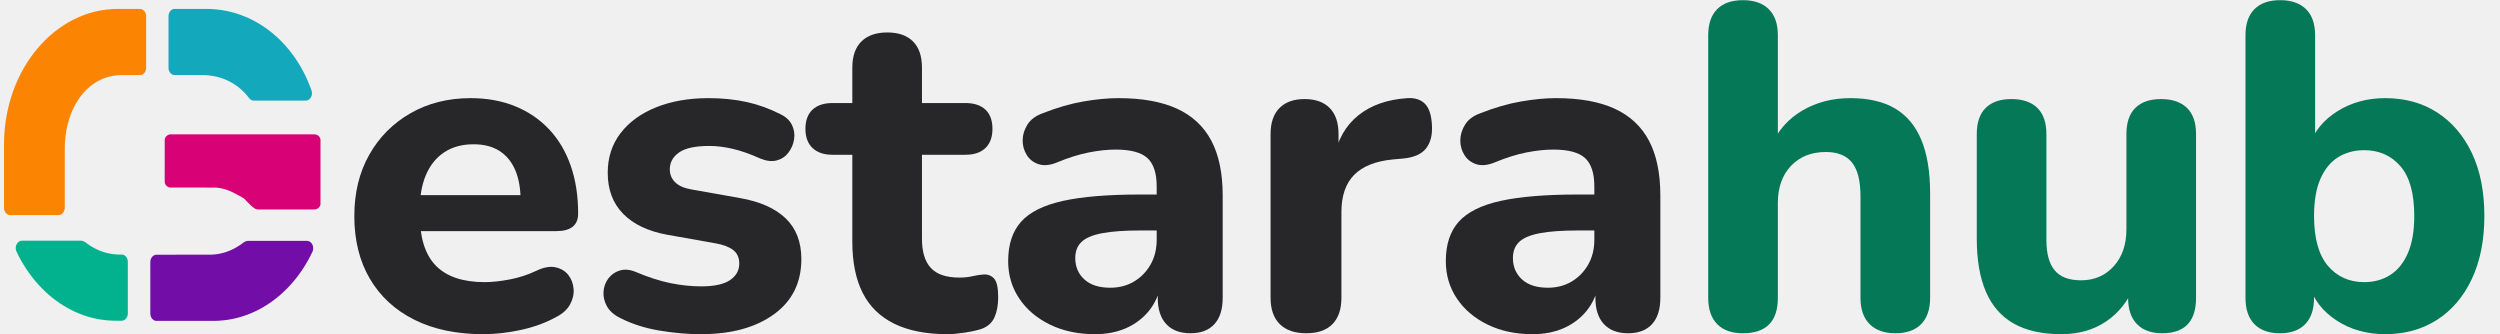
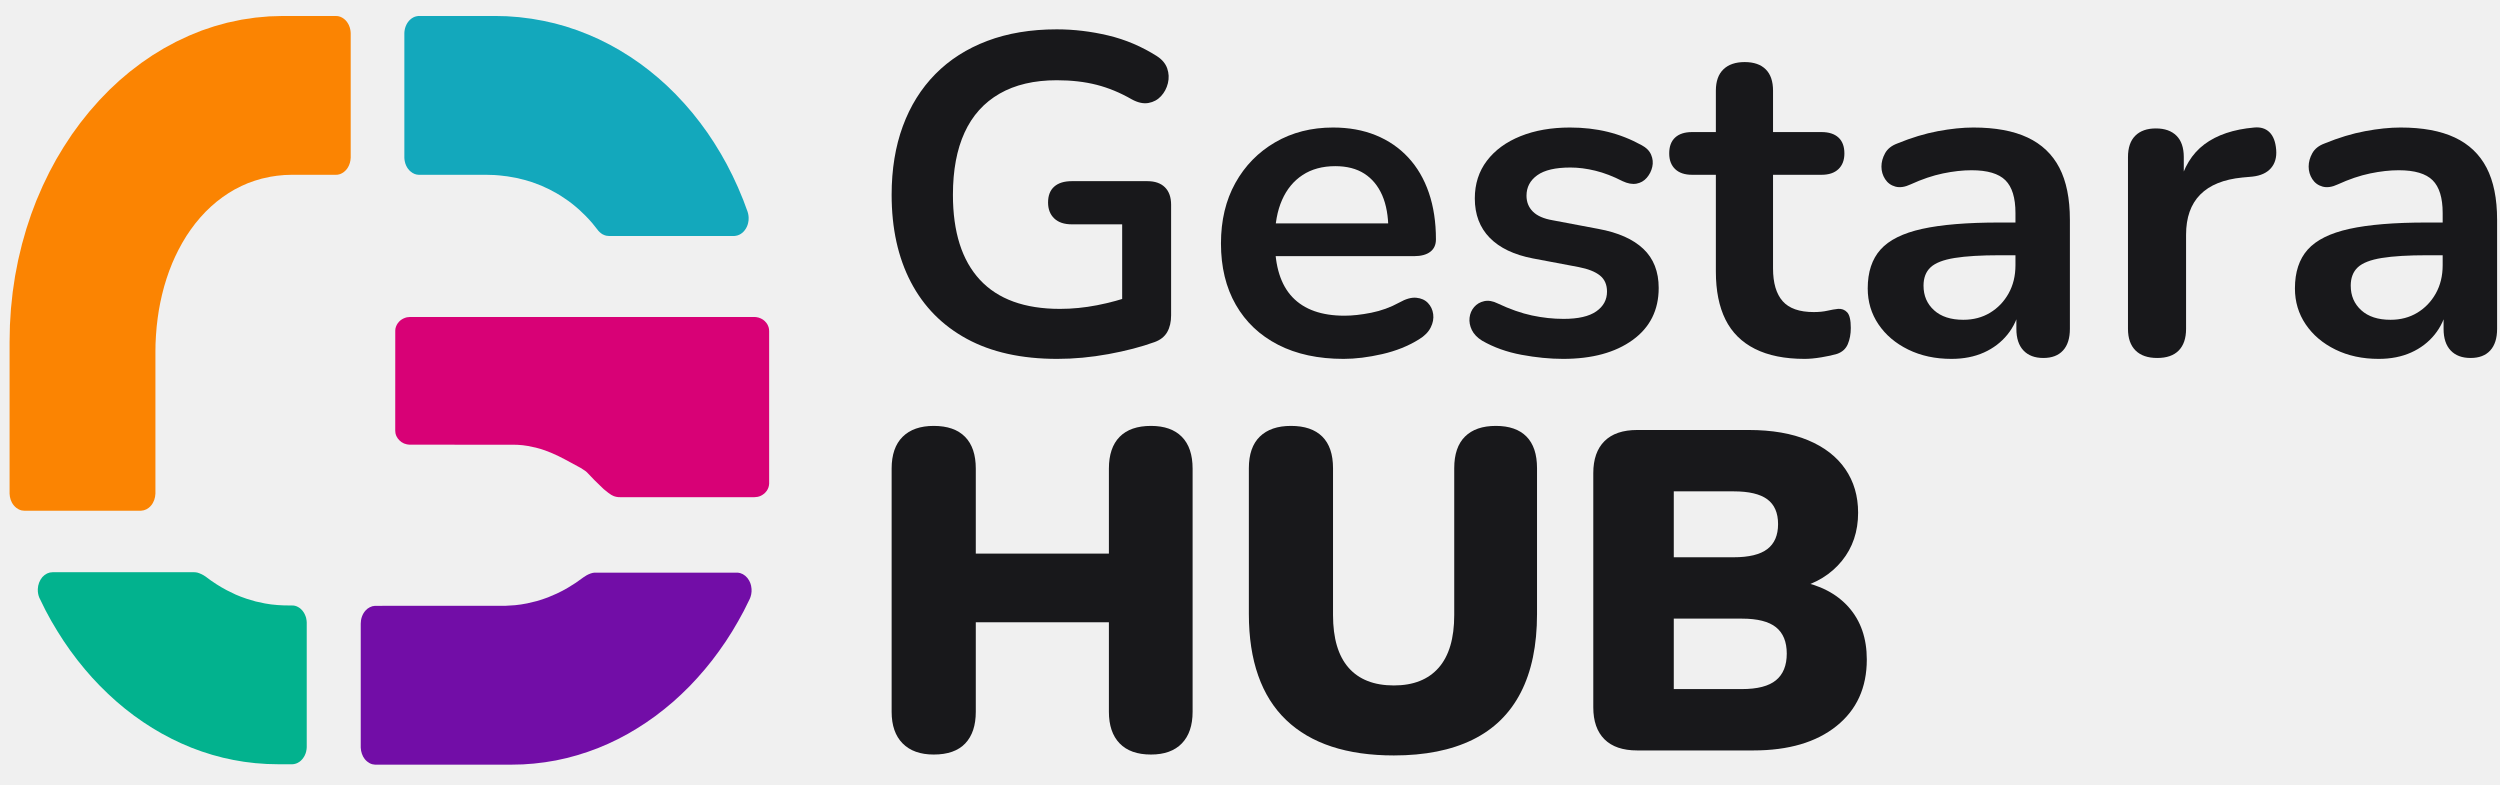
- <svg xmlns="http://www.w3.org/2000/svg" width="5421" height="724" fill="none" viewBox="0 -714 5421 724">
-   <g transform="translate(0 -705.00) scale(3.46316 4.12281) translate(0 -1)">
-     <path d="M40.69 73.55L40.88 71.55L41.14 69.72L41.44 68.02L41.81 66.35L42.27 64.60L42.83 62.78L43.47 61.02L44.15 59.37L44.94 57.68L45.70 56.24L46.54 54.80L47.53 53.26L48.64 51.71L49.74 50.35L50.97 48.96L52.25 47.67L53.64 46.41L55.10 45.23L56.53 44.20L58.06 43.22L59.55 42.37L61.23 41.52L63.04 40.75L64.75 40.12L66.49 39.60L68.30 39.15L70.54 38.74L72.25 38.52L74.20 38.36L76.09 38.31L87.60 38.31L88.06 38.29L88.47 38.22L88.87 38.11L89.26 37.95L89.62 37.76L89.95 37.53L90.27 37.27L90.55 36.98L90.80 36.66L91.08 36.19L91.29 35.69L91.43 35.15L91.50 34.58L91.50 7.23L91.46 6.80L91.37 6.39L91.25 6.00L91.02 5.50L90.80 5.16L90.55 4.83L90.17 4.45L89.84 4.20L89.26 3.86L88.74 3.66L88.20 3.54L87.60 3.50L73.84 3.50L70.23 3.59L66.63 3.86L63.03 4.31L59.27 4.98L55.85 5.78L52.60 6.70L49.40 7.79L45.94 9.15L42.79 10.58L39.71 12.16L36.91 13.77L33.85 15.73L31.15 17.65L28.55 19.69L25.94 21.95L23.30 24.47L20.95 26.94L18.74 29.49L16.58 32.26L14.66 34.95L12.89 37.71L11.16 40.71L9.47 44.00L8.15 46.93L6.87 50.17L5.74 53.50L4.75 56.97L3.93 60.52L3.31 64.03L2.86 67.63L2.59 71.22L2.50 74.93L2.50 108.21L2.59 108.91L2.80 109.57L3.12 110.17L3.36 110.50L3.64 110.80L3.94 111.07L4.27 111.31L4.87 111.63L5.26 111.77L5.66 111.87L6.40 111.94L36.82 111.93L37.52 111.84L38.18 111.63L38.78 111.31L39.11 111.07L39.41 110.80L39.69 110.50L39.92 110.17L40.24 109.57L40.45 108.91L40.55 108.21L40.55 77.12L40.58 75.34Z" fill="#FB8402" />
-     <path d="M129.13 3.50L109.09 3.51L108.66 3.57L108.26 3.66L107.87 3.80L107.38 4.05L107.05 4.28L106.73 4.54L106.36 4.94L106.12 5.27L105.86 5.74L105.66 6.26L105.54 6.80L105.50 7.23L105.50 34.58L105.54 35.01L105.63 35.42L105.75 35.82L105.98 36.31L106.20 36.66L106.45 36.98L106.83 37.36L107.16 37.61L107.62 37.89L108.13 38.11L108.66 38.25L109.23 38.31L126.84 38.31L128.97 38.36L130.25 38.44L132.38 38.65L134.70 38.99L136.81 39.42L138.88 39.94L141.21 40.68L143.32 41.50L145.22 42.36L146.25 42.88L148.23 44.00L149.20 44.61L150.22 45.31L151.13 45.97L152.79 47.31L153.73 48.14L154.57 48.94L156.12 50.58L156.47 50.88L156.84 51.14L157.24 51.36L157.81 51.57L158.26 51.67L158.90 51.72L191.61 51.72L192.05 51.67L192.49 51.58L192.90 51.44L193.30 51.25L193.68 51.02L194.02 50.75L194.34 50.43L194.62 50.08L194.86 49.70L195.05 49.30L195.19 48.88L195.31 48.30L195.33 47.71L195.29 47.27L195.20 46.84L195.06 46.41L193.93 43.85L192.53 41.03L191.10 38.44L189.58 35.94L188.09 33.71L186.35 31.32L184.58 29.08L182.65 26.86L180.67 24.75L178.60 22.73L176.26 20.63L174.01 18.78L171.74 17.07L169.26 15.36L166.97 13.91L164.42 12.44L161.62 10.98L159.11 9.80L156.17 8.56L153.56 7.60L150.66 6.65L147.59 5.79L144.72 5.12L141.80 4.57L138.73 4.11L135.43 3.76L132.25 3.56Z" fill="#13A8BC" />
-     <path d="M131.91 132.77L97.85 132.78L97.15 132.87L96.49 133.09L95.89 133.40L95.36 133.82L95.07 134.12L94.82 134.44L94.61 134.78L94.43 135.15L94.29 135.54L94.19 135.94L94.12 136.68L94.12 163.86L94.22 164.57L94.43 165.22L94.75 165.83L95.16 166.36L95.46 166.64L95.78 166.89L96.37 167.23L96.75 167.39L97.15 167.50L97.85 167.59L133.33 167.59L136.45 167.53L139.33 167.35L142.20 167.06L145.05 166.66L147.87 166.14L150.60 165.52L153.33 164.79L155.99 163.97L158.61 163.04L161.21 162.00L163.83 160.83L166.20 159.65L168.62 158.34L171.00 156.93L173.40 155.37L175.57 153.85L177.69 152.23L179.87 150.44L181.87 148.65L183.92 146.68L185.76 144.77L187.54 142.77L189.35 140.59L191.05 138.36L192.58 136.17L194.07 133.89L195.62 131.26L195.82 130.83L196.00 130.26L196.09 129.68L196.09 129.09L195.97 128.36L195.77 127.80L195.48 127.27L195.02 126.69L194.46 126.21L193.82 125.84L193.12 125.60L192.53 125.51L155.08 125.51L154.64 125.56L154.13 125.68L153.54 125.88L153.11 126.06L152.33 126.47L150.23 127.73L148.12 128.84L146.75 129.48L145.28 130.09L143.01 130.91L141.47 131.37L140.04 131.74L137.55 132.24L135.93 132.48L134.38 132.64Z" fill="#720DA7" />
-     <path d="M13.76 125.41L12.99 125.48L12.28 125.69L11.63 126.03L11.05 126.48L10.57 127.05L10.20 127.70L9.96 128.40L9.86 129.13L9.88 129.72L9.96 130.16L10.08 130.58L10.26 131.00L11.89 133.78L13.37 136.07L15.01 138.38L16.63 140.51L18.32 142.56L20.19 144.66L22.16 146.70L24.07 148.54L26.04 150.29L28.22 152.09L30.39 153.75L32.59 155.30L34.98 156.85L37.40 158.28L39.74 159.55L42.13 160.73L44.75 161.90L47.24 162.90L49.95 163.87L52.63 164.70L55.36 165.43L58.15 166.06L60.91 166.56L63.68 166.96L66.64 167.26L69.63 167.44L72.61 167.50L76.30 167.50L76.73 167.46L77.27 167.34L77.66 167.20L78.15 166.95L78.49 166.72L78.90 166.36L79.25 165.95L79.48 165.62L79.73 165.13L79.87 164.74L79.99 164.20L80.03 163.77L80.03 136.42L79.99 135.99L79.87 135.44L79.73 135.06L79.48 134.57L79.25 134.23L78.90 133.82L78.49 133.47L78.15 133.24L77.79 133.05L77.41 132.89L77.01 132.78L76.59 132.71L74.03 132.68L72.44 132.61L70.75 132.47L69.15 132.26L66.71 131.82L64.45 131.26L62.85 130.78L61.51 130.32L59.16 129.36L57.75 128.70L56.41 128.01L55.00 127.21L53.63 126.36L53.07 126.06L52.62 125.86L52.01 125.64L51.56 125.51L51.12 125.44L50.63 125.41Z" fill="#02B28E" />
-     <path d="M135.03 97.49L136.41 97.58L137.78 97.75L139.82 98.11L141.03 98.39L142.22 98.72L144.03 99.32L145.75 99.98L147.36 100.67L151.50 102.55L152.74 103.23L153.15 103.52L155.11 105.24L157.50 107.19L158.70 108.00L159.49 108.46L160.16 108.74L160.74 108.88L161.28 108.95L161.99 108.97L196.78 108.97L197.63 108.90L198.09 108.80L198.53 108.65L198.93 108.46L199.41 108.17L199.72 107.91L200.07 107.55L200.28 107.25L200.49 106.85L200.62 106.44L200.68 106.01L200.68 72.57L200.64 72.11L200.53 71.69L200.28 71.19L199.99 70.80L199.52 70.36L199.06 70.05L198.53 69.80L197.94 69.61L197.31 69.50L196.78 69.47L107.02 69.47L106.17 69.54L105.71 69.65L105.28 69.80L104.88 69.98L104.51 70.20L104.19 70.44L103.82 70.80L103.53 71.19L103.32 71.59L103.18 72.00L103.13 72.43L103.12 94.37L103.18 94.94L103.28 95.25L103.41 95.55L103.74 96.04L104.19 96.49L104.75 96.89L105.42 97.20L106.17 97.39L106.83 97.46L133.92 97.47Z" fill="#D80176" />
+ <svg xmlns="http://www.w3.org/2000/svg" width="592.2" height="185.9" viewBox="0 0 592.2 185.9" fill="none">
+   <svg x="0" y="0" width="185.21" height="185.90" viewBox="0 0 171.36 172">
+     <g transform="scale(0.84 1)">
+       <g clip-path="url(#clip0_21_147)">
+         <path d="M40.69 73.55L40.88 71.55L41.14 69.72L41.44 68.02L41.81 66.35L42.27 64.60L42.83 62.78L43.47 61.02L44.15 59.37L44.94 57.68L45.70 56.24L46.54 54.80L47.53 53.26L48.64 51.71L49.74 50.35L50.97 48.96L52.25 47.67L53.64 46.41L55.10 45.23L56.53 44.20L58.06 43.22L59.55 42.37L61.23 41.52L63.04 40.75L64.75 40.12L66.49 39.60L68.30 39.15L70.54 38.74L72.25 38.52L74.20 38.36L76.09 38.31L87.60 38.31L88.06 38.29L88.47 38.22L88.87 38.11L89.26 37.95L89.62 37.76L89.95 37.53L90.27 37.27L90.55 36.98L90.80 36.66L91.08 36.19L91.29 35.69L91.43 35.15L91.50 34.58L91.50 7.23L91.46 6.80L91.37 6.39L91.25 6.00L91.02 5.50L90.80 5.16L90.55 4.83L90.17 4.45L89.84 4.20L89.26 3.86L88.74 3.66L88.20 3.54L87.60 3.50L73.84 3.50L70.23 3.59L66.63 3.86L63.03 4.31L59.27 4.98L55.85 5.78L52.60 6.70L49.40 7.79L45.94 9.15L42.79 10.58L39.71 12.16L36.91 13.77L33.85 15.73L31.15 17.65L28.55 19.69L25.94 21.95L23.30 24.47L20.95 26.94L18.74 29.49L16.58 32.26L14.66 34.95L12.89 37.71L11.16 40.71L9.47 44.00L8.15 46.93L6.87 50.17L5.74 53.50L4.75 56.97L3.93 60.52L3.31 64.03L2.86 67.63L2.59 71.22L2.50 74.93L2.50 108.21L2.59 108.91L2.80 109.57L3.12 110.17L3.36 110.50L3.64 110.80L3.94 111.07L4.27 111.31L4.87 111.63L5.26 111.77L5.66 111.87L6.40 111.94L36.82 111.93L37.52 111.84L38.18 111.63L38.78 111.31L39.11 111.07L39.41 110.80L39.69 110.50L39.92 110.17L40.24 109.57L40.45 108.91L40.55 108.21L40.55 77.12L40.58 75.34Z" fill="#FB8402" />
+         <path d="M129.13 3.50L109.09 3.51L108.66 3.57L108.26 3.66L107.87 3.80L107.38 4.05L107.05 4.28L106.73 4.54L106.36 4.94L106.12 5.27L105.86 5.74L105.66 6.26L105.54 6.80L105.50 7.23L105.50 34.58L105.54 35.01L105.63 35.42L105.75 35.82L105.98 36.31L106.20 36.66L106.45 36.98L106.83 37.36L107.16 37.61L107.62 37.89L108.13 38.11L108.66 38.25L109.23 38.31L126.84 38.31L128.97 38.36L130.25 38.44L132.38 38.65L134.70 38.99L136.81 39.42L138.88 39.94L141.21 40.68L143.32 41.50L145.22 42.36L146.25 42.88L148.23 44.00L149.20 44.61L150.22 45.31L151.13 45.97L152.79 47.31L153.73 48.14L154.57 48.94L156.12 50.58L156.47 50.88L156.84 51.14L157.24 51.36L157.81 51.57L158.26 51.67L158.90 51.72L191.61 51.72L192.05 51.67L192.49 51.58L192.90 51.44L193.30 51.25L193.68 51.02L194.02 50.75L194.34 50.43L194.62 50.08L194.86 49.70L195.05 49.30L195.19 48.88L195.31 48.30L195.33 47.71L195.29 47.27L195.20 46.84L195.06 46.41L193.93 43.85L192.53 41.03L191.10 38.44L189.58 35.94L188.09 33.71L186.35 31.32L184.58 29.08L182.65 26.86L180.67 24.75L178.60 22.73L176.26 20.63L174.01 18.78L171.74 17.07L169.26 15.36L166.97 13.91L164.42 12.44L161.62 10.98L159.11 9.80L156.17 8.56L153.56 7.60L150.66 6.65L147.59 5.79L144.72 5.12L141.80 4.57L138.73 4.11L135.43 3.76L132.25 3.56Z" fill="#13A8BC" />
+         <path d="M131.91 132.77L97.85 132.78L97.15 132.87L96.49 133.09L95.89 133.40L95.36 133.82L95.07 134.12L94.82 134.44L94.61 134.78L94.43 135.15L94.29 135.54L94.19 135.94L94.12 136.68L94.12 163.86L94.22 164.57L94.43 165.22L94.75 165.83L95.16 166.36L95.46 166.64L95.78 166.89L96.37 167.23L96.75 167.39L97.15 167.50L97.85 167.59L133.33 167.59L136.45 167.53L139.33 167.35L142.20 167.06L145.05 166.66L147.87 166.14L150.60 165.52L153.33 164.79L155.99 163.97L158.61 163.04L161.21 162.00L163.83 160.83L166.20 159.65L168.62 158.34L171.00 156.93L173.40 155.37L175.57 153.85L177.69 152.23L179.87 150.44L181.87 148.65L183.92 146.68L185.76 144.77L187.54 142.77L189.35 140.59L191.05 138.36L192.58 136.17L194.07 133.89L195.62 131.26L195.82 130.83L196.00 130.26L196.09 129.68L196.09 129.09L195.97 128.36L195.77 127.80L195.48 127.27L195.02 126.69L194.46 126.21L193.82 125.84L193.12 125.60L192.53 125.51L155.08 125.51L154.64 125.56L154.13 125.68L153.54 125.88L153.11 126.06L152.33 126.47L150.23 127.73L148.12 128.84L146.75 129.48L145.28 130.09L143.01 130.91L141.47 131.37L140.04 131.74L137.55 132.24L135.93 132.48L134.38 132.64Z" fill="#720DA7" />
+         <path d="M13.76 125.41L12.99 125.48L12.28 125.69L11.63 126.03L11.05 126.48L10.57 127.05L10.20 127.70L9.96 128.40L9.86 129.13L9.88 129.72L9.96 130.16L10.08 130.58L10.26 131.00L11.89 133.78L13.37 136.07L15.01 138.38L16.63 140.51L18.32 142.56L20.19 144.66L22.16 146.70L24.07 148.54L26.04 150.29L28.22 152.09L30.39 153.75L32.59 155.30L34.98 156.85L37.40 158.28L39.74 159.55L42.13 160.73L44.75 161.90L47.24 162.90L49.95 163.87L52.63 164.70L55.36 165.43L58.15 166.06L60.91 166.56L63.68 166.96L66.64 167.26L69.63 167.44L72.61 167.50L76.30 167.50L76.73 167.46L77.27 167.34L77.66 167.20L78.15 166.95L78.49 166.72L78.90 166.36L79.25 165.95L79.48 165.62L79.73 165.13L79.87 164.74L79.99 164.20L80.03 163.77L80.03 136.42L79.99 135.99L79.87 135.44L79.73 135.06L79.48 134.57L79.25 134.23L78.90 133.82L78.49 133.47L78.15 133.24L77.79 133.05L77.41 132.89L77.01 132.78L76.59 132.71L74.03 132.68L72.44 132.61L70.75 132.47L69.15 132.26L66.71 131.82L64.45 131.26L62.85 130.78L61.51 130.32L59.16 129.36L57.75 128.70L56.41 128.01L55.00 127.21L53.63 126.36L53.07 126.06L52.62 125.86L52.01 125.64L51.56 125.51L51.12 125.44L50.63 125.41Z" fill="#02B28E" />
+         <path d="M135.03 97.49L136.41 97.58L137.78 97.75L139.82 98.11L141.03 98.39L142.22 98.72L144.03 99.32L145.75 99.98L147.36 100.67L151.50 102.55L152.74 103.23L153.15 103.52L155.11 105.24L157.50 107.19L158.70 108.00L159.49 108.46L160.16 108.74L160.74 108.88L161.28 108.95L161.99 108.97L196.78 108.97L197.63 108.90L198.09 108.80L198.53 108.65L198.93 108.46L199.41 108.17L199.72 107.91L200.07 107.55L200.28 107.25L200.49 106.85L200.62 106.44L200.68 106.01L200.68 72.57L200.64 72.11L200.53 71.69L200.28 71.19L199.99 70.80L199.52 70.36L199.06 70.05L198.53 69.80L197.94 69.61L197.31 69.50L196.78 69.47L107.02 69.47L106.17 69.54L105.71 69.65L105.28 69.80L104.88 69.98L104.51 70.20L104.19 70.44L103.82 70.80L103.53 71.19L103.32 71.59L103.18 72.00L103.13 72.43L103.12 94.37L103.18 94.94L103.28 95.25L103.41 95.55L103.74 96.04L104.19 96.49L104.75 96.89L105.42 97.20L106.17 97.39L106.83 97.46L133.92 97.47Z" fill="#D80176" />
+       </g>
+     </g>
+     <defs>
+       <clipPath id="clip0_21_147">
+         <rect width="204" height="170" fill="white" transform="translate(0 1)" />
+       </clipPath>
+     </defs>
+   </svg>
+   <g transform="translate(-18.79 6.95)">
+     <path d="M269.223 78.062C260.771 78.062 253.638 76.483 247.823 73.324C242.009 70.166 237.585 65.68 234.551 59.865C231.517 54.051 230 47.16 230 39.192C230 33.163 230.885 27.743 232.655 22.934C234.425 18.125 236.988 14.015 240.348 10.606C243.706 7.196 247.806 4.576 252.645 2.745C257.485 0.915 262.975 0 269.114 0C273.159 0 277.222 0.484 281.303 1.453C285.384 2.423 289.231 4.055 292.842 6.352C294.07 7.142 294.883 8.111 295.28 9.259C295.678 10.408 295.732 11.575 295.443 12.759C295.154 13.943 294.612 14.966 293.817 15.827C293.023 16.689 292.03 17.227 290.838 17.443C289.646 17.658 288.328 17.371 286.884 16.582C284.138 15.002 281.357 13.854 278.541 13.136C275.723 12.418 272.581 12.059 269.114 12.059C263.769 12.059 259.254 13.118 255.57 15.235C251.887 17.353 249.124 20.422 247.282 24.441C245.44 28.461 244.519 33.378 244.519 39.192C244.519 48.021 246.65 54.733 250.911 59.327C255.173 63.921 261.493 66.218 269.873 66.218C272.762 66.218 275.688 65.931 278.649 65.357C281.611 64.782 284.499 63.993 287.317 62.988L284.608 69.125V46.191H272.689C270.883 46.191 269.493 45.725 268.518 44.792C267.543 43.858 267.055 42.602 267.055 41.023C267.055 39.372 267.543 38.115 268.518 37.254C269.493 36.393 270.883 35.962 272.689 35.962H290.567C292.373 35.962 293.763 36.446 294.739 37.416C295.714 38.385 296.202 39.766 296.202 41.561V67.726C296.202 69.305 295.895 70.633 295.28 71.709C294.666 72.786 293.673 73.576 292.3 74.078C289.123 75.227 285.475 76.178 281.357 76.931C277.24 77.685 273.195 78.062 269.223 78.062Z" fill="#18181B" />
+     <path d="M337.048 78.062C331.053 78.062 325.889 76.949 321.554 74.724C317.221 72.499 313.88 69.34 311.533 65.249C309.185 61.157 308.011 56.312 308.011 50.714C308.011 45.258 309.148 40.484 311.424 36.393C313.7 32.301 316.841 29.09 320.851 26.756C324.859 24.423 329.428 23.257 334.556 23.257C338.312 23.257 341.689 23.867 344.687 25.087C347.685 26.308 350.249 28.066 352.38 30.363C354.511 32.66 356.136 35.441 357.255 38.708C358.375 41.974 358.935 45.653 358.935 49.744C358.935 51.036 358.484 52.024 357.581 52.705C356.678 53.387 355.396 53.728 353.734 53.728H318.954V45.976H349.4L347.667 47.59C347.667 44.289 347.179 41.526 346.204 39.3C345.229 37.075 343.82 35.37 341.978 34.186C340.136 33.002 337.843 32.409 335.098 32.409C332.064 32.409 329.482 33.109 327.351 34.509C325.22 35.909 323.595 37.882 322.476 40.431C321.356 42.979 320.796 46.012 320.796 49.529V50.283C320.796 56.169 322.187 60.565 324.968 63.472C327.749 66.379 331.848 67.833 337.265 67.833C339.143 67.833 341.256 67.6 343.604 67.133C345.951 66.666 348.172 65.859 350.267 64.71C351.784 63.849 353.12 63.472 354.276 63.58C355.431 63.688 356.352 64.101 357.039 64.819C357.725 65.536 358.14 66.416 358.284 67.456C358.43 68.497 358.23 69.556 357.689 70.633C357.147 71.709 356.226 72.643 354.926 73.432C352.398 75.011 349.491 76.178 346.204 76.931C342.917 77.685 339.866 78.062 337.048 78.062Z" fill="#18181B" />
+     <path d="M389.056 78.062C385.95 78.062 382.663 77.739 379.196 77.093C375.729 76.447 372.623 75.334 369.878 73.755C368.723 73.037 367.91 72.194 367.441 71.225C366.971 70.256 366.79 69.286 366.899 68.318C367.007 67.349 367.368 66.505 367.982 65.787C368.596 65.069 369.391 64.603 370.366 64.388C371.341 64.173 372.407 64.352 373.562 64.926C376.452 66.29 379.16 67.241 381.688 67.779C384.216 68.318 386.708 68.587 389.165 68.587C392.631 68.587 395.214 67.995 396.912 66.81C398.609 65.626 399.458 64.064 399.458 62.126C399.458 60.475 398.898 59.201 397.778 58.304C396.658 57.407 394.979 56.743 392.74 56.312L381.905 54.267C377.427 53.405 374.013 51.772 371.666 49.367C369.319 46.963 368.144 43.858 368.144 40.054C368.144 36.608 369.102 33.629 371.016 31.117C372.93 28.605 375.584 26.667 378.979 25.303C382.374 23.939 386.275 23.257 390.681 23.257C393.859 23.257 396.839 23.598 399.62 24.28C402.401 24.962 405.092 26.02 407.692 27.456C408.776 28.031 409.516 28.784 409.913 29.717C410.31 30.65 410.401 31.601 410.184 32.571C409.967 33.54 409.534 34.401 408.884 35.154C408.234 35.909 407.421 36.375 406.446 36.555C405.471 36.734 404.369 36.537 403.142 35.962C400.902 34.814 398.753 33.988 396.694 33.486C394.636 32.983 392.668 32.732 390.789 32.732C387.25 32.732 384.632 33.342 382.935 34.562C381.237 35.783 380.388 37.398 380.388 39.408C380.388 40.915 380.894 42.171 381.905 43.176C382.916 44.181 384.469 44.863 386.564 45.222L397.399 47.268C402.094 48.129 405.651 49.709 408.071 52.005C410.491 54.302 411.701 57.389 411.701 61.265C411.701 66.505 409.642 70.615 405.525 73.594C401.408 76.572 395.918 78.062 389.056 78.062Z" fill="#18181B" />
+     <path d="M446.264 78.062C441.568 78.062 437.65 77.272 434.508 75.693C431.366 74.114 429.036 71.799 427.519 68.748C426.002 65.698 425.244 61.911 425.244 57.389V34.455H419.61C417.877 34.455 416.54 34.007 415.601 33.109C414.662 32.212 414.193 30.974 414.193 29.395C414.193 27.743 414.662 26.488 415.601 25.626C416.54 24.765 417.877 24.334 419.61 24.334H425.244V14.536C425.244 12.311 425.84 10.623 427.032 9.475C428.224 8.327 429.903 7.753 432.07 7.753C434.237 7.753 435.899 8.327 437.054 9.475C438.21 10.623 438.787 12.311 438.787 14.536V24.334H450.273C452.006 24.334 453.343 24.765 454.281 25.626C455.221 26.488 455.69 27.743 455.69 29.395C455.69 30.974 455.221 32.212 454.281 33.109C453.343 34.007 452.006 34.455 450.273 34.455H438.787V56.636C438.787 60.081 439.546 62.665 441.063 64.388C442.58 66.111 445.036 66.972 448.431 66.972C449.659 66.972 450.742 66.864 451.681 66.649C452.62 66.433 453.451 66.29 454.173 66.218C455.04 66.146 455.762 66.416 456.34 67.025C456.918 67.636 457.207 68.874 457.207 70.74C457.207 72.175 456.972 73.45 456.503 74.562C456.033 75.675 455.184 76.447 453.956 76.877C453.017 77.165 451.789 77.434 450.273 77.685C448.756 77.936 447.419 78.062 446.264 78.062Z" fill="#18181B" />
+     <path d="M481.043 78.062C477.215 78.062 473.802 77.326 470.804 75.854C467.807 74.383 465.459 72.391 463.762 69.879C462.065 67.367 461.216 64.531 461.216 61.373C461.216 57.496 462.227 54.428 464.25 52.167C466.272 49.906 469.559 48.273 474.109 47.268C478.66 46.263 484.764 45.76 492.42 45.76H497.838V53.512H492.528C488.05 53.512 484.474 53.728 481.802 54.159C479.13 54.589 477.233 55.325 476.114 56.366C474.994 57.407 474.434 58.86 474.434 60.727C474.434 63.096 475.265 65.034 476.926 66.541C478.588 68.048 480.899 68.802 483.861 68.802C486.244 68.802 488.357 68.246 490.199 67.133C492.041 66.02 493.503 64.495 494.587 62.557C495.67 60.619 496.212 58.394 496.212 55.881V43.499C496.212 39.91 495.418 37.326 493.829 35.747C492.239 34.168 489.567 33.378 485.811 33.378C483.716 33.378 481.459 33.629 479.039 34.132C476.619 34.634 474.073 35.496 471.4 36.716C470.028 37.362 468.818 37.541 467.771 37.254C466.724 36.967 465.911 36.375 465.333 35.478C464.755 34.581 464.466 33.594 464.466 32.517C464.466 31.44 464.755 30.381 465.333 29.34C465.911 28.3 466.886 27.528 468.258 27.025C471.581 25.662 474.777 24.693 477.847 24.119C480.917 23.544 483.716 23.257 486.244 23.257C491.445 23.257 495.725 24.047 499.083 25.626C502.442 27.205 504.952 29.592 506.614 32.786C508.275 35.98 509.106 40.09 509.106 45.114V70.956C509.106 73.181 508.564 74.886 507.48 76.07C506.397 77.254 504.844 77.847 502.821 77.847C500.799 77.847 499.228 77.254 498.108 76.07C496.989 74.886 496.429 73.181 496.429 70.956V65.787H497.296C496.79 68.3 495.797 70.471 494.316 72.301C492.835 74.132 490.976 75.55 488.736 76.555C486.497 77.56 483.933 78.062 481.043 78.062Z" fill="#18181B" />
+     <path d="M529.8 77.847C527.561 77.847 525.846 77.254 524.654 76.07C523.462 74.886 522.866 73.181 522.866 70.956V30.256C522.866 28.031 523.444 26.344 524.6 25.195C525.755 24.047 527.381 23.472 529.476 23.472C531.57 23.472 533.195 24.047 534.351 25.195C535.507 26.344 536.085 28.031 536.085 30.256V37.039H535.001C536.013 32.732 537.999 29.466 540.96 27.241C543.922 25.015 547.859 23.688 552.771 23.257C554.288 23.114 555.497 23.49 556.4 24.387C557.303 25.285 557.826 26.667 557.971 28.533C558.116 30.328 557.7 31.781 556.725 32.893C555.75 34.007 554.288 34.67 552.337 34.886L549.953 35.101C545.547 35.532 542.224 36.877 539.985 39.139C537.746 41.4 536.626 44.576 536.626 48.667V70.956C536.626 73.181 536.048 74.886 534.893 76.07C533.737 77.254 532.04 77.847 529.8 77.847Z" fill="#18181B" />
+     <path d="M582.241 78.062C578.412 78.062 575 77.326 572.002 75.854C569.005 74.383 566.657 72.391 564.96 69.879C563.262 67.367 562.413 64.531 562.413 61.373C562.413 57.496 563.425 54.428 565.447 52.167C567.47 49.906 570.756 48.273 575.307 47.268C579.857 46.263 585.961 45.76 593.618 45.76H599.035V53.512H593.726C589.247 53.512 585.672 53.728 582.999 54.159C580.327 54.589 578.431 55.325 577.311 56.366C576.192 57.407 575.631 58.86 575.631 60.727C575.631 63.096 576.462 65.034 578.124 66.541C579.785 68.048 582.096 68.802 585.058 68.802C587.442 68.802 589.554 68.246 591.397 67.133C593.238 66.02 594.701 64.495 595.784 62.557C596.868 60.619 597.41 58.394 597.41 55.881V43.499C597.41 39.91 596.615 37.326 595.026 35.747C593.437 34.168 590.764 33.378 587.008 33.378C584.914 33.378 582.656 33.629 580.237 34.132C577.817 34.634 575.27 35.496 572.598 36.716C571.226 37.362 570.016 37.541 568.968 37.254C567.921 36.967 567.109 36.375 566.531 35.478C565.953 34.581 565.664 33.594 565.664 32.517C565.664 31.44 565.953 30.381 566.531 29.34C567.109 28.3 568.084 27.528 569.456 27.025C572.778 25.662 575.975 24.693 579.045 24.119C582.115 23.544 584.914 23.257 587.442 23.257C592.642 23.257 596.922 24.047 600.282 25.626C603.64 27.205 606.15 29.592 607.811 32.786C609.473 35.98 610.303 40.09 610.303 45.114V70.956C610.303 73.181 609.761 74.886 608.678 76.07C607.595 77.254 606.042 77.847 604.019 77.847C601.997 77.847 600.426 77.254 599.306 76.07C598.186 74.886 597.627 73.181 597.627 70.956V65.787H598.493C597.988 68.3 596.994 70.471 595.514 72.301C594.033 74.132 592.173 75.55 589.934 76.555C587.695 77.56 585.13 78.062 582.241 78.062Z" fill="#18181B" />
+     <path d="M239.969 171.785C236.79 171.785 234.334 170.905 232.601 169.146C230.867 167.388 230 164.893 230 161.664V104.059C230 100.758 230.867 98.245 232.601 96.522C234.334 94.799 236.79 93.938 239.969 93.938C243.219 93.938 245.693 94.799 247.39 96.522C249.087 98.245 249.936 100.758 249.936 104.059V124.194H281.466V104.059C281.466 100.758 282.314 98.245 284.012 96.522C285.709 94.799 288.183 93.938 291.434 93.938C294.612 93.938 297.05 94.799 298.748 96.522C300.445 98.245 301.294 100.758 301.294 104.059V161.664C301.294 164.893 300.445 167.388 298.748 169.146C297.05 170.905 294.612 171.785 291.434 171.785C288.183 171.785 285.709 170.905 284.012 169.146C282.314 167.388 281.466 164.893 281.466 161.664V140.452H249.936V161.664C249.936 164.893 249.106 167.388 247.444 169.146C245.783 170.905 243.291 171.785 239.969 171.785Z" fill="#18181B" />
+     <path d="M348.967 172C343.405 172 338.493 171.3 334.232 169.901C329.97 168.5 326.376 166.401 323.451 163.602C320.526 160.802 318.322 157.303 316.842 153.103C315.361 148.904 314.62 144.041 314.62 138.514V103.952C314.62 100.649 315.487 98.155 317.221 96.468C318.955 94.781 321.41 93.938 324.589 93.938C327.839 93.938 330.313 94.781 332.01 96.468C333.708 98.155 334.556 100.649 334.556 103.952V138.73C334.556 144.256 335.785 148.42 338.24 151.219C340.697 154.019 344.272 155.418 348.967 155.418C353.59 155.418 357.129 154.019 359.585 151.219C362.041 148.42 363.269 144.256 363.269 138.73V103.952C363.269 100.649 364.118 98.155 365.815 96.468C367.513 94.781 369.95 93.938 373.129 93.938C376.307 93.938 378.726 94.781 380.388 96.468C382.049 98.155 382.88 100.649 382.88 103.952V138.514C382.88 145.908 381.598 152.099 379.033 157.087C376.47 162.076 372.659 165.809 367.603 168.285C362.547 170.762 356.334 172 348.967 172Z" fill="#18181B" />
+     <path d="M406.608 170.815C403.213 170.815 400.631 169.936 398.861 168.178C397.091 166.419 396.207 163.889 396.207 160.587V105.136C396.207 101.834 397.091 99.303 398.861 97.545C400.631 95.786 403.213 94.907 406.608 94.907H433.045C438.535 94.907 443.211 95.715 447.076 97.329C450.941 98.945 453.884 101.224 455.907 104.167C457.929 107.11 458.94 110.555 458.94 114.504C458.94 118.953 457.658 122.758 455.094 125.916C452.529 129.075 449.045 131.228 444.638 132.377V130.654C449.839 131.587 453.866 133.669 456.719 136.899C459.572 140.129 460.999 144.256 460.999 149.281C460.999 155.957 458.597 161.215 453.794 165.055C448.991 168.896 442.435 170.815 434.128 170.815H406.608ZM415.276 156.279H431.419C435.103 156.279 437.795 155.58 439.492 154.18C441.189 152.781 442.038 150.681 442.038 147.881C442.038 145.082 441.189 143.001 439.492 141.637C437.795 140.273 435.103 139.591 431.419 139.591H415.276V156.279ZM415.276 125.055H429.469C433.081 125.055 435.736 124.409 437.433 123.117C439.131 121.825 439.979 119.851 439.979 117.195C439.979 114.539 439.131 112.583 437.433 111.327C435.736 110.071 433.081 109.443 429.469 109.443H415.276V125.055Z" fill="#18181B" />
  </g>
-   <path d="M1047.575 10.626Q961.13 10.626 898.467 -20.687Q835.805 -52.0 802.052 -109.47Q768.299 -166.94 768.299 -245.253Q768.299 -321.253 800.739 -378.566Q833.178 -435.879 890.245 -468.536Q947.311 -501.193 1020.19 -501.193Q1073.756 -501.193 1116.822 -483.723Q1159.889 -466.253 1190.641 -433.626Q1221.394 -401.0 1237.521 -354.717Q1253.647 -308.434 1253.647 -250.807Q1253.647 -231.868 1241.774 -222.368Q1229.9 -212.868 1206.587 -212.868H892.791V-290.819H1144.661L1128.974 -277.072Q1128.974 -318.374 1117.04 -345.615Q1105.106 -372.856 1082.582 -387.007Q1060.058 -401.157 1026.756 -401.157Q990.081 -401.157 963.87 -384.163Q937.659 -367.169 923.882 -335.271Q910.105 -303.374 910.105 -257.819V-250.193Q910.105 -173.518 945.159 -137.873Q980.214 -102.228 1050.828 -102.228Q1074.949 -102.228 1105.569 -108.101Q1136.19 -113.975 1163.624 -127.156Q1187.13 -138.216 1204.696 -134.367Q1222.262 -130.518 1232.232 -117.855Q1242.202 -105.193 1243.732 -88.03Q1245.262 -70.868 1236.353 -54.302Q1227.443 -37.735 1206.937 -27.049Q1172.25 -7.868 1129.726 1.379Q1087.202 10.626 1047.575 10.626Z" fill="#27272A" />
-   <path d="M1519.877 10.626Q1475.937 10.626 1429.347 2.723Q1382.756 -5.181 1345.069 -24.362Q1324.684 -34.362 1316.148 -49.741Q1307.612 -65.121 1308.642 -81.283Q1309.672 -97.446 1319.112 -110.108Q1328.552 -122.771 1344.088 -127.493Q1359.624 -132.216 1378.756 -124.216Q1419.383 -107.095 1453.756 -100.065Q1488.13 -93.035 1520.564 -93.035Q1563.239 -93.035 1583.136 -106.716Q1603.034 -120.397 1603.034 -142.385Q1603.034 -161.626 1589.884 -171.777Q1576.733 -181.928 1551.684 -186.362L1446.359 -205.049Q1384.359 -216.422 1351.076 -250.549Q1317.793 -284.675 1317.793 -339.241Q1317.793 -389.121 1345.703 -425.374Q1373.612 -461.626 1422.961 -481.41Q1472.311 -501.193 1536.13 -501.193Q1580.756 -501.193 1618.473 -492.946Q1656.19 -484.698 1691.877 -466.578Q1710.009 -457.951 1717.232 -443.072Q1724.455 -428.193 1721.925 -412.03Q1719.394 -395.868 1709.611 -383.018Q1699.828 -370.169 1684.136 -366.103Q1668.443 -362.037 1648.311 -370.35Q1616.371 -384.784 1589.281 -391.157Q1562.19 -397.531 1538.069 -397.531Q1492.828 -397.531 1472.617 -383.507Q1452.406 -369.482 1452.406 -346.807Q1452.406 -330.193 1464.057 -318.698Q1475.708 -307.204 1499.696 -303.144L1605.021 -284.457Q1669.708 -273.084 1703.677 -240.457Q1737.647 -207.831 1737.647 -152.265Q1737.647 -75.506 1678.141 -32.44Q1618.636 10.626 1519.877 10.626Z" fill="#27272A" />
-   <path d="M2055.021 10.626Q1985.322 10.626 1939.16 -12.0Q1892.997 -34.626 1870.588 -79.006Q1848.178 -123.385 1848.178 -189.831V-378.399H1805.262Q1777.19 -378.399 1761.841 -393.091Q1746.492 -407.784 1746.492 -434.482Q1746.492 -461.868 1761.841 -476.217Q1777.19 -490.566 1805.262 -490.566H1848.178V-567.471Q1848.178 -604.735 1867.967 -624.181Q1887.756 -643.626 1924.021 -643.626Q1960.286 -643.626 1979.731 -624.181Q1999.177 -604.735 1999.177 -567.471V-490.566H2093.274Q2121.659 -490.566 2136.852 -476.217Q2152.044 -461.868 2152.044 -434.482Q2152.044 -407.784 2136.852 -393.091Q2121.659 -378.399 2093.274 -378.399H1999.177V-196.204Q1999.177 -153.843 2018.454 -132.975Q2037.731 -112.107 2080.346 -112.107Q2095.78 -112.107 2108.78 -115.107Q2121.78 -118.107 2132.406 -118.794Q2146.286 -119.794 2155.382 -110.198Q2164.478 -100.601 2164.478 -69.276Q2164.478 -44.578 2156.725 -26.572Q2148.972 -8.566 2128.84 -1.0Q2115.214 3.626 2092.804 7.126Q2070.394 10.626 2055.021 10.626Z" fill="#27272A" />
-   <path d="M2374.118 10.626Q2319.239 10.626 2276.642 -10.187Q2234.046 -31.0 2210.076 -66.783Q2186.106 -102.566 2186.106 -147.819Q2186.106 -201.819 2214.106 -233.162Q2242.106 -264.506 2304.793 -278.349Q2367.48 -292.193 2471.914 -292.193H2524.42V-214.241H2472.287Q2421.564 -214.241 2390.358 -208.398Q2359.153 -202.554 2345.376 -189.621Q2331.599 -176.687 2331.599 -154.446Q2331.599 -126.144 2351.31 -108.12Q2371.021 -90.095 2407.322 -90.095Q2436.25 -90.095 2458.775 -103.403Q2481.299 -116.71 2494.733 -140.108Q2508.167 -163.506 2508.167 -194.121V-309.434Q2508.167 -352.856 2488.046 -371.254Q2467.925 -389.652 2419.371 -389.652Q2392.564 -389.652 2360.943 -383.435Q2329.322 -377.218 2292.009 -361.784Q2269.25 -352.471 2252.401 -357.88Q2235.552 -363.29 2226.456 -377.826Q2217.359 -392.362 2217.516 -409.868Q2217.672 -427.374 2227.865 -443.753Q2238.058 -460.132 2260.817 -468.385Q2307.443 -486.759 2349.16 -493.976Q2390.877 -501.193 2425.25 -501.193Q2502.262 -501.193 2552.051 -478.41Q2601.84 -455.626 2626.563 -409.09Q2651.286 -362.554 2651.286 -289.735V-68.216Q2651.286 -30.951 2633.31 -11.162Q2615.334 8.626 2581.383 8.626Q2547.431 8.626 2528.956 -11.162Q2510.48 -30.951 2510.48 -68.216V-105.253L2517.54 -98.675Q2511.48 -65.241 2492.076 -40.838Q2472.672 -16.434 2442.769 -2.904Q2412.865 10.626 2374.118 10.626Z" fill="#27272A" />
-   <path d="M2832.575 8.626Q2794.997 8.626 2775.052 -11.162Q2755.106 -30.951 2755.106 -68.216V-423.037Q2755.106 -460.302 2774.395 -479.747Q2793.684 -499.193 2828.949 -499.193Q2864.214 -499.193 2883.346 -479.747Q2902.478 -460.302 2902.478 -423.037V-371.0H2892.478Q2904.286 -431.0 2945.599 -464.036Q2986.912 -497.072 3052.093 -501.193Q3076.852 -502.566 3090.291 -488.5Q3103.731 -474.434 3105.105 -440.916Q3106.478 -410.278 3092.195 -392.116Q3077.912 -373.953 3043.708 -370.327L3021.081 -368.327Q2964.153 -362.953 2936.442 -334.899Q2908.731 -306.844 2908.731 -254.229V-68.216Q2908.731 -30.951 2889.286 -11.162Q2869.84 8.626 2832.575 8.626Z" fill="#27272A" />
-   <path d="M3323.118 10.626Q3268.239 10.626 3225.642 -10.187Q3183.046 -31.0 3159.076 -66.783Q3135.106 -102.566 3135.106 -147.819Q3135.106 -201.819 3163.106 -233.162Q3191.106 -264.506 3253.793 -278.349Q3316.48 -292.193 3420.914 -292.193H3473.42V-214.241H3421.287Q3370.564 -214.241 3339.358 -208.398Q3308.153 -202.554 3294.376 -189.621Q3280.599 -176.687 3280.599 -154.446Q3280.599 -126.144 3300.31 -108.12Q3320.021 -90.095 3356.322 -90.095Q3385.25 -90.095 3407.775 -103.403Q3430.299 -116.71 3443.733 -140.108Q3457.167 -163.506 3457.167 -194.121V-309.434Q3457.167 -352.856 3437.046 -371.254Q3416.925 -389.652 3368.371 -389.652Q3341.564 -389.652 3309.943 -383.435Q3278.322 -377.218 3241.009 -361.784Q3218.25 -352.471 3201.401 -357.88Q3184.552 -363.29 3175.456 -377.826Q3166.359 -392.362 3166.516 -409.868Q3166.672 -427.374 3176.865 -443.753Q3187.058 -460.132 3209.817 -468.385Q3256.443 -486.759 3298.16 -493.976Q3339.877 -501.193 3374.25 -501.193Q3451.262 -501.193 3501.051 -478.41Q3550.84 -455.626 3575.563 -409.09Q3600.286 -362.554 3600.286 -289.735V-68.216Q3600.286 -30.951 3582.31 -11.162Q3564.334 8.626 3530.383 8.626Q3496.431 8.626 3477.956 -11.162Q3459.48 -30.951 3459.48 -68.216V-105.253L3466.54 -98.675Q3460.48 -65.241 3441.076 -40.838Q3421.672 -16.434 3391.769 -2.904Q3361.865 10.626 3323.118 10.626Z" fill="#27272A" />
-   <path d="M3779.262 8.626Q3742.997 8.626 3723.552 -11.162Q3704.106 -30.951 3704.106 -68.216V-637.471Q3704.106 -674.735 3723.552 -694.181Q3742.997 -713.626 3779.262 -713.626Q3815.527 -713.626 3835.316 -694.181Q3855.105 -674.735 3855.105 -637.471V-398.518H3840.478Q3863.418 -448.385 3908.978 -474.789Q3954.538 -501.193 4012.286 -501.193Q4071.286 -501.193 4109.286 -478.723Q4147.286 -456.253 4166.286 -410.5Q4185.286 -364.747 4185.286 -294.554V-68.216Q4185.286 -30.951 4165.84 -11.162Q4146.394 8.626 4110.13 8.626Q4073.865 8.626 4054.076 -11.162Q4034.287 -30.951 4034.287 -68.216V-287.928Q4034.287 -338.977 4015.763 -361.688Q3997.239 -384.399 3959.443 -384.399Q3911.961 -384.399 3883.533 -354.284Q3855.105 -324.169 3855.105 -274.06V-68.216Q3855.105 8.626 3779.262 8.626Z" fill="#047857" />
-   <path d="M4469.552 10.626Q4407.299 10.626 4366.672 -12.343Q4326.046 -35.313 4306.233 -81.41Q4286.42 -127.506 4286.42 -196.698V-423.037Q4286.42 -460.988 4305.865 -480.09Q4325.311 -499.193 4361.575 -499.193Q4397.84 -499.193 4417.629 -480.09Q4437.418 -460.988 4437.418 -423.037V-193.446Q4437.418 -149.276 4455.442 -127.722Q4473.466 -106.167 4512.575 -106.167Q4555.684 -106.167 4583.299 -136.595Q4610.914 -167.023 4610.914 -216.819V-423.037Q4610.914 -460.988 4630.359 -480.09Q4649.805 -499.193 4686.069 -499.193Q4722.334 -499.193 4742.123 -480.09Q4761.912 -460.988 4761.912 -423.037V-68.216Q4761.912 8.626 4688.383 8.626Q4653.118 8.626 4633.829 -11.162Q4614.54 -30.951 4614.54 -68.216V-135.446L4629.48 -96.049Q4607.853 -44.554 4566.92 -16.964Q4525.986 10.626 4469.552 10.626Z" fill="#047857" />
-   <path d="M5172.093 10.626Q5112.599 10.626 5067.038 -18.807Q5021.478 -48.241 5006.791 -96.796L5017.791 -129.626V-68.216Q5017.791 -30.951 4998.659 -11.162Q4979.527 8.626 4943.949 8.626Q4907.684 8.626 4888.395 -11.162Q4869.106 -30.951 4869.106 -68.216V-637.471Q4869.106 -674.735 4888.552 -694.181Q4907.997 -713.626 4944.262 -713.626Q4980.527 -713.626 5000.316 -694.181Q5020.105 -674.735 5020.105 -637.471V-399.71H5008.105Q5023.791 -444.951 5068.852 -473.072Q5113.912 -501.193 5172.093 -501.193Q5236.466 -501.193 5284.623 -470.193Q5332.78 -439.193 5359.936 -382.223Q5387.093 -325.253 5387.093 -245.626Q5387.093 -167.0 5359.936 -109.187Q5332.78 -51.374 5284.28 -20.374Q5235.78 10.626 5172.093 10.626ZM5126.443 -102.228Q5158.745 -102.228 5183.142 -117.879Q5207.54 -133.529 5221.317 -165.271Q5235.095 -197.012 5235.095 -245.626Q5235.095 -319.049 5205.01 -353.693Q5174.925 -388.338 5126.443 -388.338Q5094.455 -388.338 5069.9 -373.031Q5045.346 -357.724 5031.569 -326.139Q5017.791 -294.554 5017.791 -245.626Q5017.791 -172.891 5047.876 -137.559Q5077.961 -102.228 5126.443 -102.228Z" fill="#047857" />
</svg>
